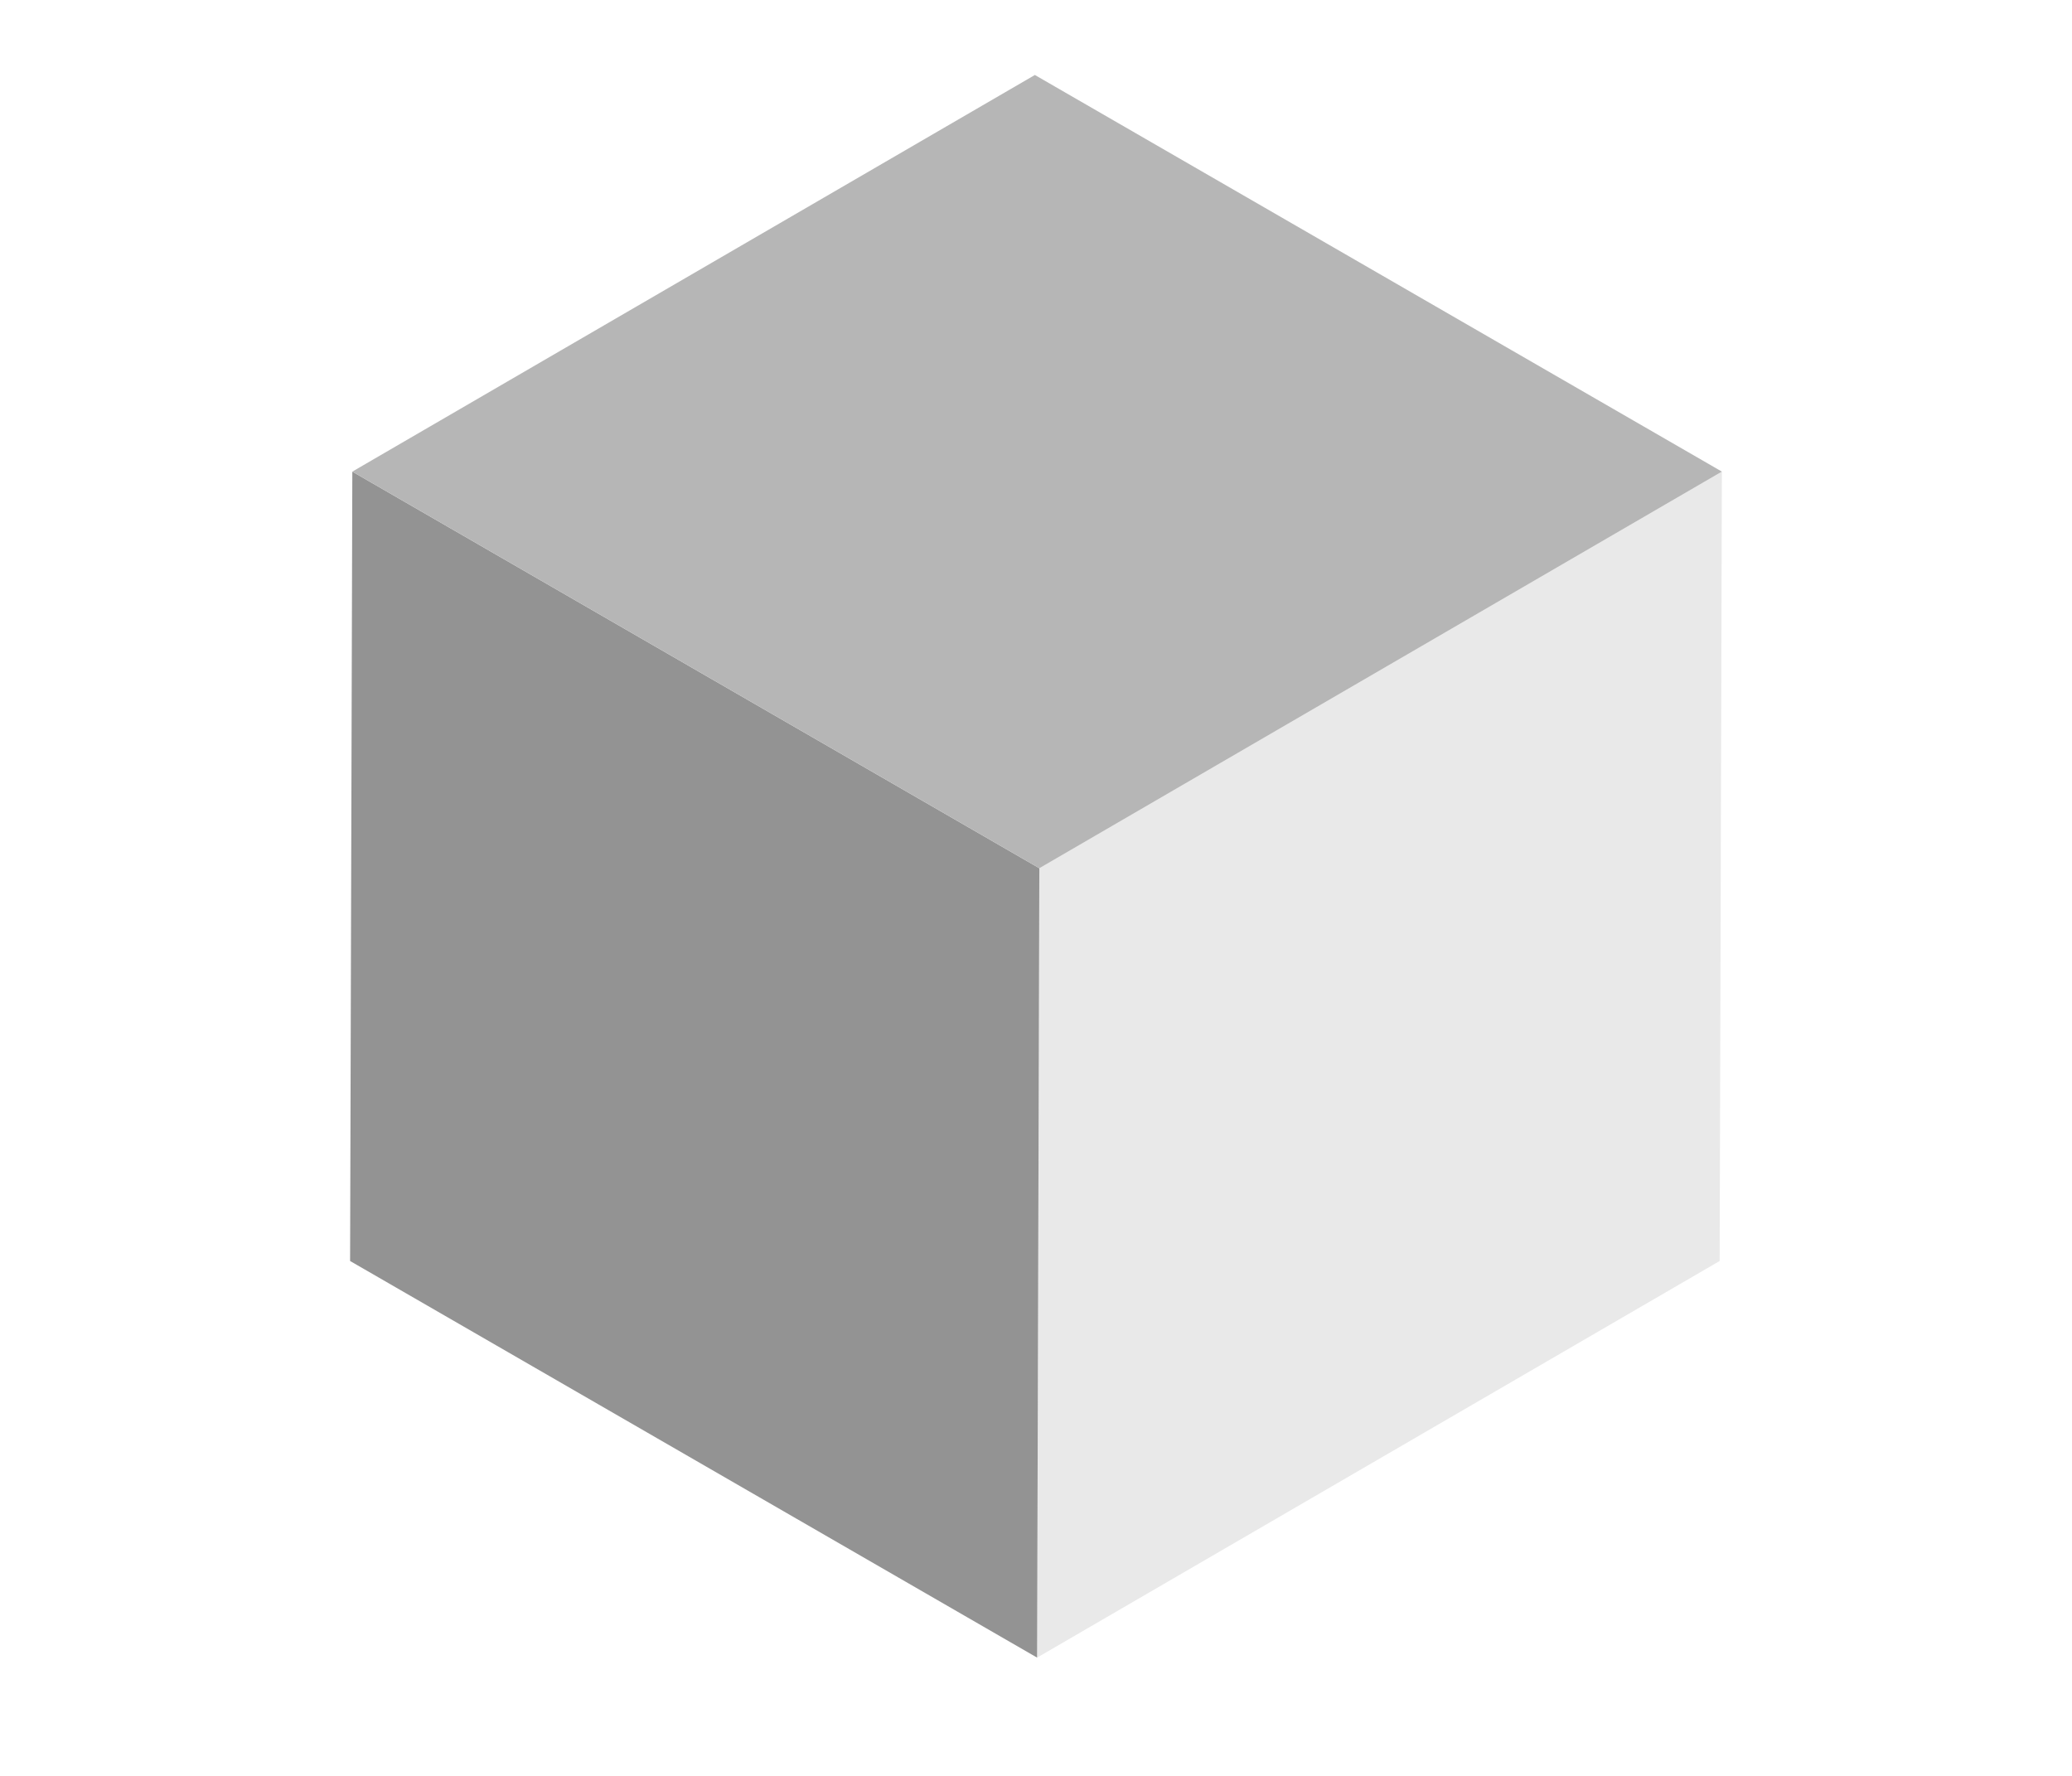
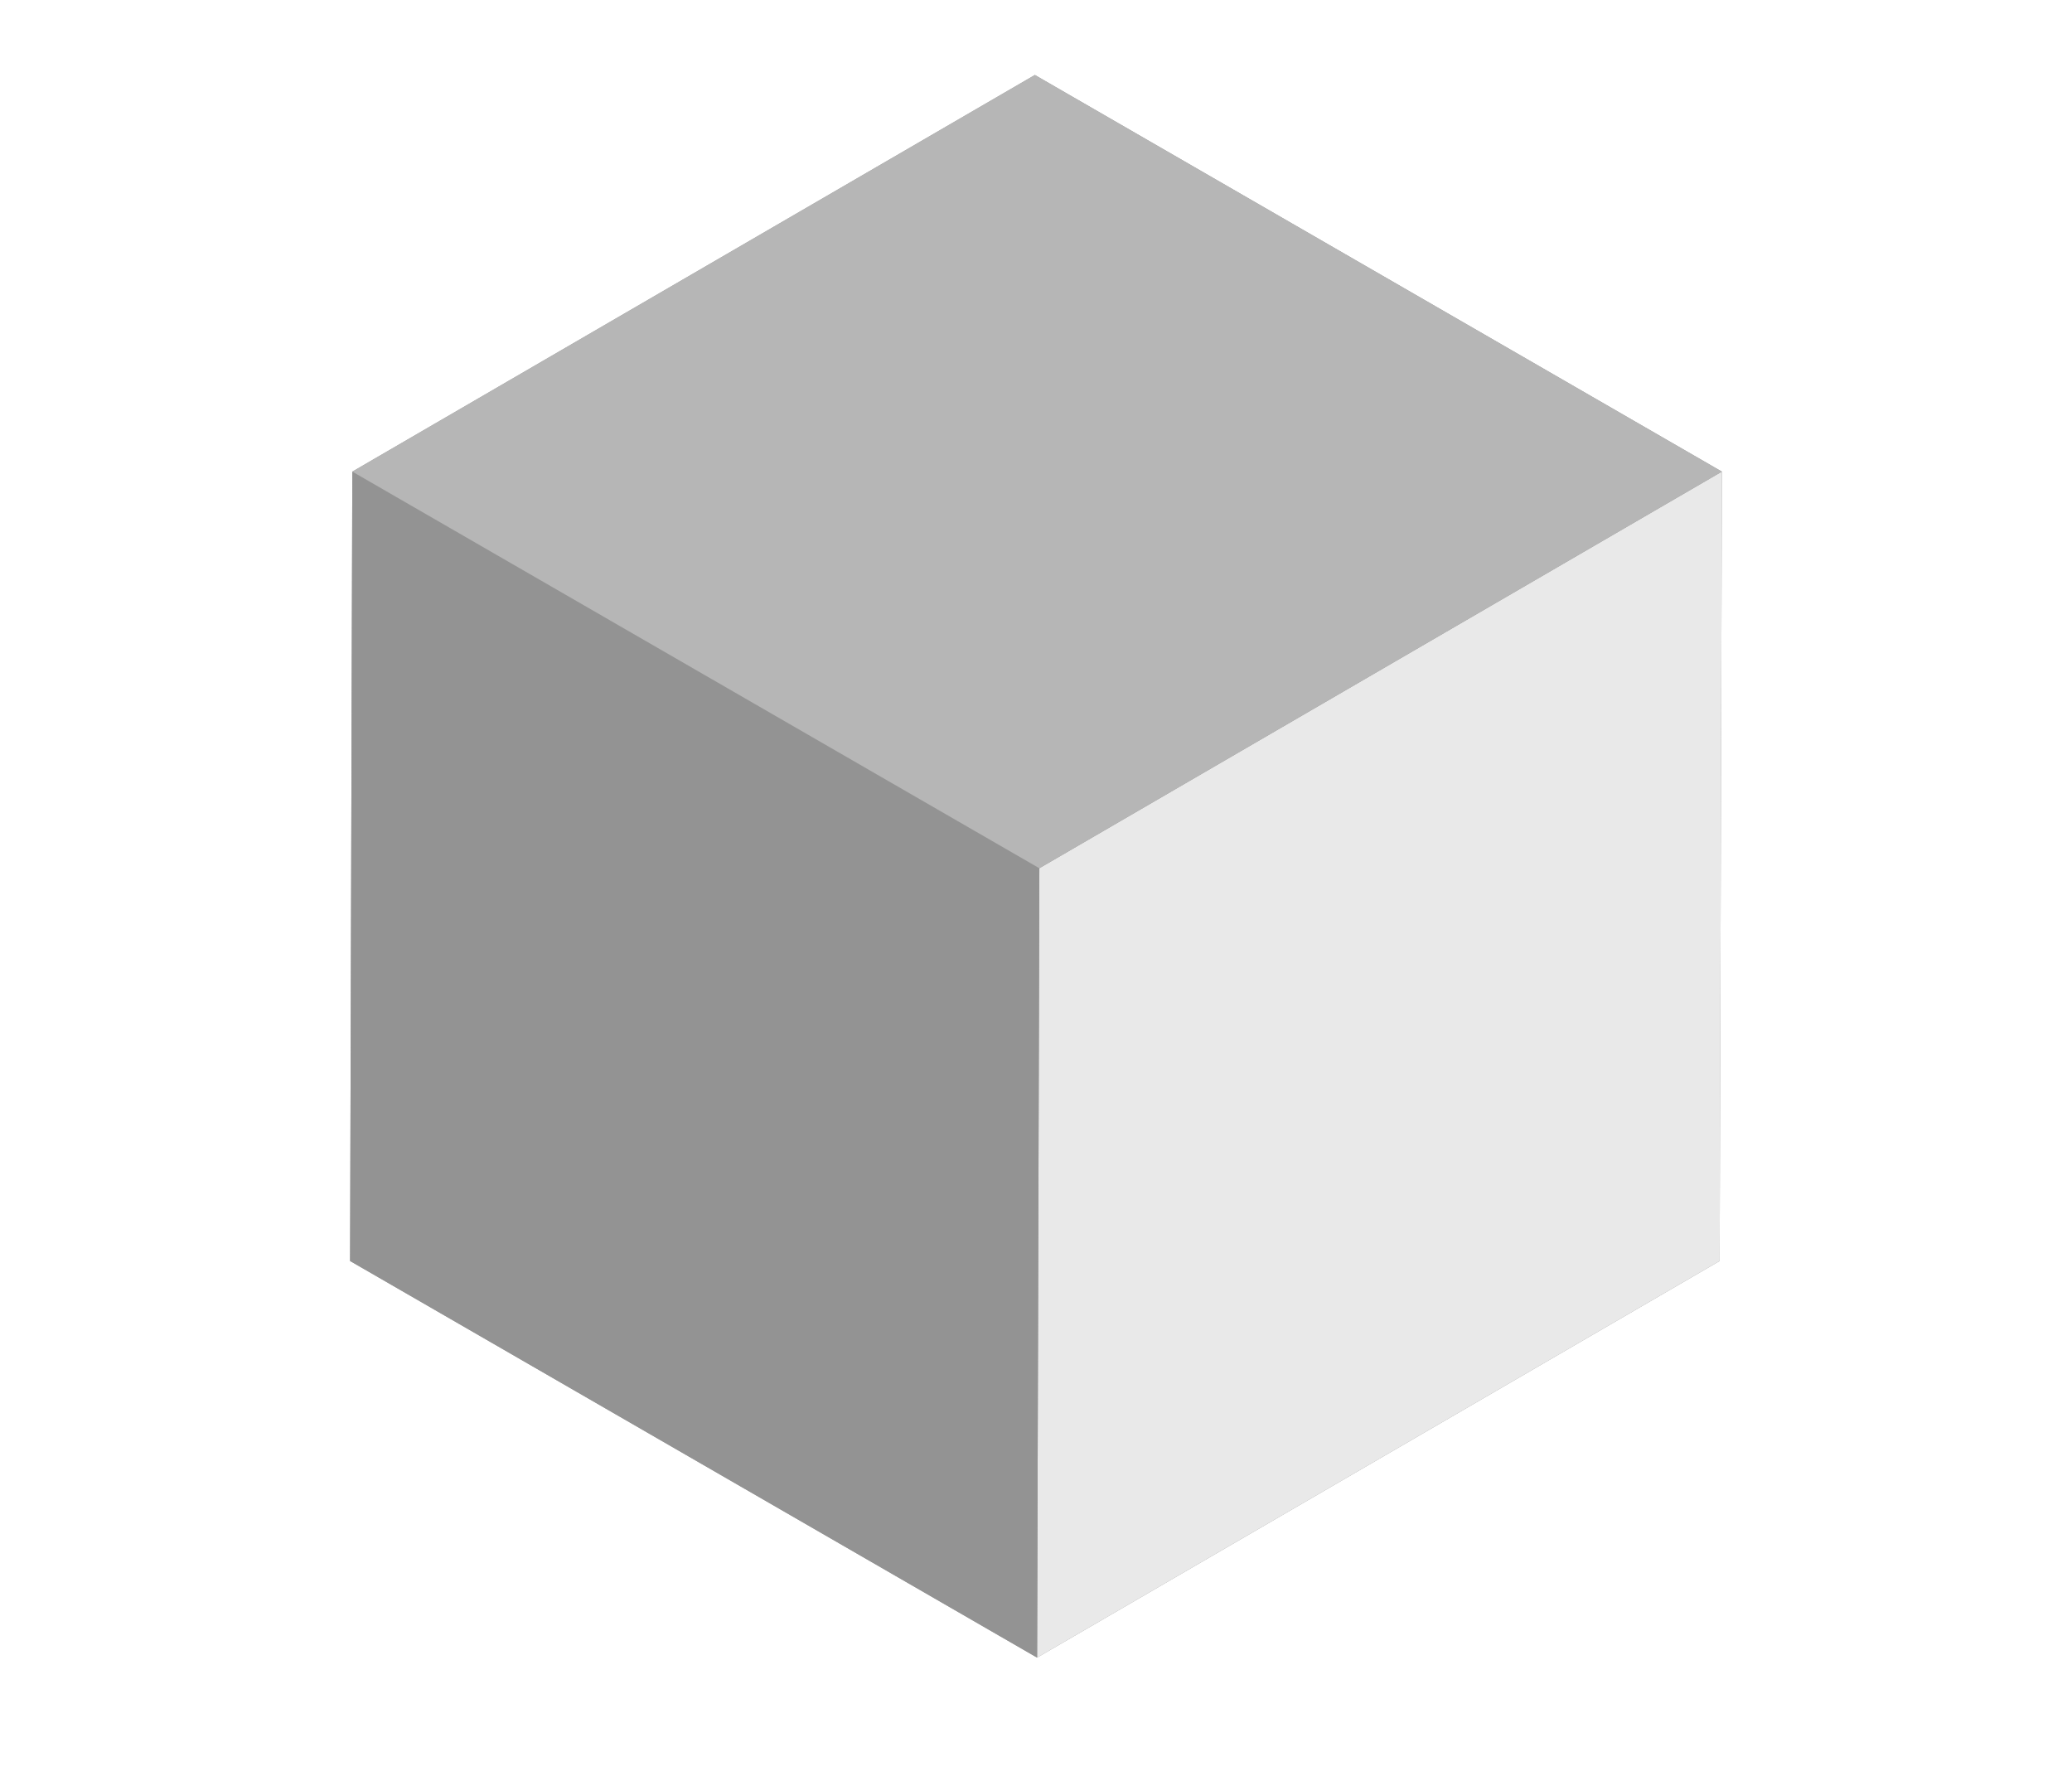
- <svg xmlns="http://www.w3.org/2000/svg" version="1.1" x="0px" y="0px" width="420px" height="360px" viewBox="0 0 420 360" enable-background="new 0 0 420 360" xml:space="preserve">
-   <g id="Layer_1" display="none">
+ <svg xmlns="http://www.w3.org/2000/svg" version="1.1" id="Layer_1" x="0px" y="0px" width="420px" height="360px" viewBox="0 0 420 360" enable-background="new 0 0 420 360" xml:space="preserve">
+   <polygon fill="#939393" points="209.771,15.201 71.417,95.604 70.964,255.625 210.223,336.025 348.577,255.623 349.031,95.603 " />
+   <g id="Layer_1_1_" display="none">
    <g display="inline">
      <g>
        <g enable-background="new    ">
          <g>
            <polygon fill="#E9E9E9" points="422.473,27.722 421.779,272.271 210.342,395.145 211.036,150.596      " />
          </g>
          <g>
-             <polygon fill="#939393" points="211.036,150.596 210.342,395.145 -2.478,272.272 -1.784,27.724      " />
+             <polygon fill="#939393" points="211.036,150.596 210.342,395.145 -2.478,272.271 -1.784,27.724      " />
          </g>
          <g>
            <polygon fill="#B6B6B6" points="422.473,27.722 211.036,150.596 -1.784,27.724 209.652,-95.149      " />
          </g>
        </g>
      </g>
    </g>
  </g>
  <g id="Layer_3" display="none">
    <rect x="-2.478" y="180" display="inline" fill="none" width="420" height="60" />
-     <text transform="matrix(1 0 0 1 5.3779 208.7432)" display="inline">
-       <tspan x="0" y="0" font-family="'Lato-Light'" font-size="39">Campaign</tspan>
-       <tspan x="201.958" y="0" font-family="'Lato-Light'" font-size="39"> </tspan>
-       <tspan x="209.484" y="0" font-family="'Lato-Regular'" font-size="39">Manager</tspan>
-     </text>
+     <text transform="matrix(1 0 0 1 5.3779 208.7432)" display="inline" font-family="'Lato-Light'" font-size="39">Campaign</text>
+     <text transform="matrix(1 0 0 1 207.3359 208.7432)" display="inline" font-family="'Lato-Light'" font-size="39"> </text>
+     <text transform="matrix(1 0 0 1 214.8613 208.7432)" display="inline" font-family="'Lato-Regular'" font-size="39">Manager</text>
  </g>
  <g id="Layer_1_copy">
    <g>
      <g enable-background="new    ">
        <g>
-           <polygon fill="#E9E9E9" points="349.031,95.603 348.577,255.623 210.223,336.026 210.677,176.005     " />
+           <polygon fill="#E9E9E9" points="349.031,95.603 348.577,255.623 210.223,336.025 210.677,176.005     " />
        </g>
        <g>
-           <polygon fill="#939393" points="210.677,176.005 210.223,336.026 70.964,255.625 71.417,95.604     " />
+           <polygon fill="#939393" points="210.677,176.005 210.223,336.025 70.964,255.625 71.417,95.604     " />
        </g>
        <g>
          <polygon fill="#B6B6B6" points="349.031,95.603 210.677,176.005 71.417,95.604 209.771,15.201     " />
        </g>
      </g>
    </g>
  </g>
  <g id="Layer_3_copy" display="none">
    <g display="inline">
-       <path fill="#E9E9E9" d="M31.079,204.103c0.13,0,0.24,0.045,0.332,0.136l0.78,0.839c-0.572,0.611-1.196,1.16-1.872,1.647    c-0.676,0.488-1.414,0.904-2.213,1.248c-0.8,0.345-1.677,0.611-2.633,0.8s-2.005,0.282-3.149,0.282    c-1.911,0-3.663-0.334-5.255-1.004c-1.593-0.669-2.958-1.618-4.095-2.847s-2.025-2.714-2.662-4.456    c-0.637-1.742-0.956-3.679-0.956-5.811c0-2.093,0.328-4.004,0.985-5.733c0.656-1.729,1.58-3.214,2.769-4.456    c1.189-1.24,2.613-2.203,4.271-2.886c1.657-0.683,3.487-1.023,5.489-1.023c1.001,0,1.917,0.075,2.75,0.224    c0.832,0.15,1.608,0.365,2.33,0.645s1.401,0.627,2.038,1.043c0.637,0.416,1.261,0.896,1.872,1.443l-0.604,0.877    c-0.104,0.156-0.267,0.234-0.487,0.234c-0.117,0-0.267-0.068-0.449-0.205s-0.413-0.306-0.692-0.508    c-0.28-0.201-0.618-0.422-1.014-0.662c-0.397-0.24-0.868-0.461-1.414-0.663c-0.546-0.202-1.177-0.37-1.892-0.507    c-0.715-0.137-1.528-0.205-2.438-0.205c-1.677,0-3.218,0.289-4.622,0.867c-1.404,0.579-2.613,1.404-3.627,2.477    c-1.014,1.072-1.804,2.373-2.369,3.9c-0.566,1.527-0.849,3.24-0.849,5.139c0,1.949,0.28,3.691,0.839,5.226    c0.559,1.534,1.332,2.831,2.32,3.891c0.988,1.06,2.155,1.872,3.5,2.438c1.346,0.565,2.805,0.848,4.378,0.848    c0.988,0,1.869-0.064,2.642-0.194s1.485-0.325,2.135-0.585c0.65-0.261,1.254-0.579,1.813-0.956s1.112-0.819,1.658-1.326    c0.065-0.052,0.127-0.094,0.185-0.126C30.932,204.118,31,204.103,31.079,204.103z" />
-       <path fill="#E9E9E9" d="M58.651,208.743H57.11c-0.182,0-0.331-0.049-0.448-0.146s-0.208-0.224-0.273-0.38l-3.256-8.015H39.58    l-3.237,8.015c-0.052,0.144-0.144,0.267-0.273,0.37c-0.13,0.104-0.286,0.156-0.468,0.156h-1.521l11.291-27.593h1.989    L58.651,208.743z M40.185,198.72h12.363l-5.635-13.942c-0.091-0.221-0.182-0.471-0.273-0.75c-0.091-0.279-0.182-0.576-0.273-0.888    c-0.091,0.312-0.182,0.608-0.273,0.888c-0.091,0.279-0.183,0.535-0.273,0.77L40.185,198.72z" />
-       <path fill="#E9E9E9" d="M76.2,201.879c0.078-0.208,0.159-0.412,0.244-0.614c0.084-0.201,0.178-0.393,0.283-0.575l10.842-19.168    c0.104-0.169,0.208-0.273,0.312-0.313s0.247-0.059,0.429-0.059h1.384v27.593h-1.755v-23.517c0-0.338,0.02-0.695,0.059-1.072    l-10.862,19.285c-0.182,0.338-0.442,0.507-0.78,0.507h-0.312c-0.325,0-0.585-0.169-0.78-0.507L64.11,184.135    c0.039,0.377,0.059,0.74,0.059,1.092v23.517h-1.735V181.15h1.365c0.182,0,0.328,0.02,0.439,0.059    c0.11,0.039,0.217,0.144,0.322,0.313l11.134,19.188C75.888,201.073,76.057,201.463,76.2,201.879z" />
-       <path fill="#E9E9E9" d="M99.873,197.628v11.115h-1.989V181.15h7.117c3.237,0,5.678,0.709,7.322,2.126s2.467,3.438,2.467,6.064    c0,1.209-0.224,2.32-0.673,3.334c-0.448,1.015-1.095,1.889-1.94,2.623c-0.845,0.734-1.872,1.307-3.081,1.716    c-1.209,0.41-2.574,0.614-4.095,0.614H99.873z M99.873,196.029h5.128c1.222,0,2.314-0.169,3.276-0.507    c0.961-0.338,1.777-0.807,2.447-1.404s1.183-1.303,1.541-2.116c0.357-0.813,0.537-1.699,0.537-2.661    c0-2.119-0.653-3.751-1.96-4.895s-3.253-1.716-5.84-1.716h-5.128V196.029z" />
-       <path fill="#E9E9E9" d="M138.327,208.743h-1.541c-0.182,0-0.331-0.049-0.448-0.146s-0.208-0.224-0.273-0.38l-3.256-8.015h-13.553    l-3.237,8.015c-0.052,0.144-0.144,0.267-0.273,0.37c-0.13,0.104-0.286,0.156-0.468,0.156h-1.521l11.291-27.593h1.989    L138.327,208.743z M119.86,198.72h12.363l-5.635-13.942c-0.091-0.221-0.182-0.471-0.273-0.75    c-0.091-0.279-0.182-0.576-0.273-0.888c-0.091,0.312-0.182,0.608-0.273,0.888c-0.091,0.279-0.183,0.535-0.273,0.77L119.86,198.72z    " />
+       <path fill="#E9E9E9" d="M31.079,204.104c0.13,0,0.24,0.045,0.332,0.136l0.78,0.839c-0.572,0.611-1.196,1.16-1.872,1.646    c-0.676,0.488-1.414,0.904-2.213,1.248c-0.8,0.346-1.677,0.611-2.633,0.801c-0.956,0.188-2.005,0.281-3.149,0.281    c-1.911,0-3.663-0.334-5.255-1.004c-1.593-0.669-2.958-1.617-4.095-2.847c-1.137-1.229-2.025-2.714-2.662-4.456    s-0.956-3.68-0.956-5.811c0-2.094,0.328-4.004,0.985-5.733c0.656-1.729,1.58-3.214,2.769-4.456    c1.189-1.24,2.613-2.203,4.271-2.887c1.657-0.682,3.487-1.022,5.489-1.022c1.001,0,1.917,0.075,2.75,0.224    c0.832,0.15,1.608,0.365,2.33,0.646c0.722,0.28,1.401,0.627,2.038,1.043c0.637,0.416,1.261,0.896,1.872,1.442l-0.604,0.877    c-0.104,0.156-0.267,0.234-0.487,0.234c-0.117,0-0.267-0.068-0.449-0.205c-0.182-0.137-0.413-0.306-0.692-0.508    c-0.28-0.201-0.618-0.422-1.014-0.662c-0.397-0.24-0.868-0.461-1.414-0.662c-0.546-0.203-1.177-0.371-1.892-0.508    c-0.715-0.137-1.528-0.205-2.438-0.205c-1.677,0-3.218,0.289-4.622,0.867c-1.404,0.579-2.613,1.404-3.627,2.477    c-1.014,1.072-1.804,2.373-2.369,3.9c-0.566,1.527-0.849,3.24-0.849,5.139c0,1.949,0.28,3.691,0.839,5.227    c0.559,1.534,1.332,2.831,2.32,3.891c0.988,1.061,2.155,1.872,3.5,2.438c1.346,0.565,2.805,0.848,4.378,0.848    c0.988,0,1.869-0.063,2.642-0.194c0.773-0.129,1.485-0.324,2.135-0.584c0.65-0.262,1.254-0.58,1.813-0.957    c0.559-0.377,1.112-0.818,1.658-1.325c0.065-0.052,0.127-0.095,0.185-0.126C30.932,204.118,31,204.104,31.079,204.104z" />
+       <path fill="#E9E9E9" d="M58.651,208.743H57.11c-0.182,0-0.331-0.05-0.448-0.146c-0.117-0.098-0.208-0.225-0.273-0.381    l-3.256-8.015H39.58l-3.237,8.015c-0.052,0.145-0.144,0.268-0.273,0.37c-0.13,0.104-0.286,0.156-0.468,0.156h-1.521l11.291-27.593    h1.989L58.651,208.743z M40.185,198.721h12.363l-5.635-13.943c-0.091-0.221-0.182-0.471-0.273-0.75    c-0.091-0.278-0.182-0.575-0.273-0.887c-0.091,0.312-0.182,0.607-0.273,0.887c-0.091,0.279-0.183,0.535-0.273,0.771    L40.185,198.721z" />
+       <path fill="#E9E9E9" d="M76.2,201.879c0.078-0.208,0.159-0.412,0.244-0.613c0.084-0.201,0.178-0.394,0.283-0.576l10.842-19.168    c0.104-0.168,0.208-0.272,0.312-0.313s0.247-0.059,0.429-0.059h1.384v27.593h-1.755v-23.517c0-0.338,0.02-0.695,0.059-1.072    l-10.862,19.285c-0.182,0.338-0.442,0.506-0.78,0.506h-0.312c-0.325,0-0.585-0.168-0.78-0.506L64.11,184.135    c0.039,0.377,0.059,0.74,0.059,1.092v23.518h-1.735V181.15h1.365c0.182,0,0.328,0.02,0.439,0.059    c0.11,0.039,0.217,0.145,0.322,0.313l11.134,19.188C75.888,201.073,76.057,201.463,76.2,201.879z" />
+       <path fill="#E9E9E9" d="M99.873,197.628v11.115h-1.989V181.15h7.117c3.237,0,5.678,0.709,7.322,2.125    c1.644,1.418,2.467,3.438,2.467,6.064c0,1.209-0.224,2.32-0.673,3.334c-0.448,1.016-1.095,1.889-1.94,2.623    c-0.845,0.734-1.872,1.307-3.081,1.717c-1.209,0.409-2.574,0.613-4.095,0.613L99.873,197.628L99.873,197.628z M99.873,196.029    h5.128c1.222,0,2.314-0.17,3.276-0.508c0.961-0.338,1.777-0.807,2.447-1.403s1.183-1.304,1.541-2.116    c0.357-0.813,0.537-1.699,0.537-2.661c0-2.118-0.653-3.751-1.96-4.896c-1.307-1.144-3.253-1.715-5.84-1.715h-5.128L99.873,196.029    L99.873,196.029z" />
+       <path fill="#E9E9E9" d="M138.327,208.743h-1.541c-0.182,0-0.331-0.05-0.448-0.146c-0.117-0.098-0.208-0.225-0.273-0.381    l-3.256-8.015h-13.553l-3.237,8.015c-0.052,0.145-0.144,0.268-0.273,0.37c-0.13,0.104-0.286,0.156-0.468,0.156h-1.521    l11.291-27.593h1.989L138.327,208.743z M119.86,198.721h12.363l-5.635-13.943c-0.091-0.221-0.182-0.471-0.273-0.75    c-0.091-0.278-0.182-0.575-0.273-0.887c-0.091,0.312-0.182,0.607-0.273,0.887s-0.183,0.535-0.273,0.771L119.86,198.721z" />
      <path fill="#E9E9E9" d="M144.839,208.743h-2.009V181.15h2.009V208.743z" />
-       <path fill="#E9E9E9" d="M165.041,207.437c0.949,0,1.813-0.049,2.593-0.146c0.78-0.097,1.504-0.243,2.174-0.438    c0.669-0.195,1.307-0.432,1.911-0.712c0.604-0.279,1.212-0.595,1.823-0.945v-7.43h-5.304c-0.143,0-0.263-0.045-0.361-0.137    c-0.097-0.091-0.146-0.194-0.146-0.312v-1.092h7.625v9.808c-0.689,0.481-1.404,0.91-2.145,1.287    c-0.741,0.378-1.534,0.692-2.379,0.946c-0.845,0.253-1.755,0.448-2.73,0.585c-0.975,0.137-2.042,0.204-3.198,0.204    c-1.989,0-3.806-0.334-5.45-1.004c-1.645-0.669-3.055-1.618-4.231-2.847c-1.177-1.229-2.09-2.714-2.74-4.456    c-0.65-1.742-0.975-3.679-0.975-5.811s0.325-4.066,0.975-5.802c0.65-1.735,1.573-3.218,2.769-4.446    c1.196-1.229,2.648-2.177,4.358-2.847c1.709-0.669,3.624-1.004,5.743-1.004c1.053,0,2.024,0.071,2.915,0.214    c0.89,0.144,1.719,0.355,2.486,0.635s1.482,0.623,2.145,1.033c0.663,0.409,1.3,0.881,1.911,1.414l-0.527,0.857    c-0.117,0.195-0.28,0.293-0.487,0.293c-0.117,0-0.228-0.026-0.332-0.078c-0.195-0.078-0.478-0.26-0.848-0.547    c-0.371-0.285-0.871-0.584-1.501-0.896c-0.631-0.313-1.42-0.592-2.37-0.838c-0.949-0.248-2.099-0.371-3.451-0.371    c-1.794,0-3.413,0.286-4.855,0.857c-1.443,0.572-2.675,1.392-3.695,2.457c-1.021,1.066-1.807,2.367-2.359,3.9    c-0.553,1.534-0.829,3.257-0.829,5.168c0,1.949,0.28,3.698,0.839,5.245c0.559,1.547,1.342,2.856,2.35,3.93    c1.007,1.072,2.216,1.895,3.627,2.467C161.781,207.15,163.337,207.437,165.041,207.437z" />
-       <path fill="#E9E9E9" d="M183.194,181.219c0.104,0.046,0.214,0.146,0.332,0.303l17.862,23.906c-0.039-0.39-0.059-0.767-0.059-1.131    V181.15h1.755v27.593h-0.956c-0.299,0-0.54-0.13-0.722-0.39l-17.94-23.946c0.039,0.39,0.059,0.761,0.059,1.111v23.225h-1.735    V181.15h0.975C182.947,181.15,183.09,181.174,183.194,181.219z" />
-       <path fill="#939393" d="M231.739,199.627c0.137,0.345,0.27,0.692,0.399,1.043c0.13-0.363,0.267-0.712,0.41-1.043    c0.143-0.331,0.305-0.666,0.487-1.004l9.457-17.18c0.169-0.299,0.345-0.48,0.527-0.547c0.182-0.064,0.441-0.097,0.779-0.097h2.789    v27.943h-3.315v-20.534c0-0.272,0.007-0.564,0.02-0.877s0.032-0.631,0.059-0.955l-9.574,17.472    c-0.325,0.585-0.78,0.878-1.365,0.878h-0.546c-0.585,0-1.04-0.293-1.365-0.878l-9.789-17.53c0.039,0.338,0.068,0.67,0.088,0.994    c0.02,0.325,0.029,0.624,0.029,0.896v20.534h-3.315V180.8h2.789c0.338,0,0.598,0.032,0.78,0.097    c0.182,0.066,0.357,0.248,0.526,0.547l9.652,17.199C231.443,198.954,231.603,199.282,231.739,199.627z" />
-       <path fill="#939393" d="M276.385,208.743h-2.925c-0.339,0-0.611-0.084-0.819-0.254c-0.208-0.168-0.364-0.383-0.468-0.644    l-2.613-6.746h-12.539l-2.612,6.746c-0.092,0.234-0.247,0.442-0.468,0.624c-0.222,0.183-0.495,0.273-0.819,0.273h-2.925    l11.173-27.943h3.842L276.385,208.743z M258.074,198.369h10.433L264.119,187c-0.286-0.701-0.565-1.578-0.839-2.632    c-0.143,0.533-0.282,1.024-0.419,1.472c-0.137,0.449-0.271,0.842-0.399,1.18L258.074,198.369z" />
-       <path fill="#939393" d="M282.614,180.926c0.162,0.086,0.348,0.258,0.556,0.518l16.186,21.06c-0.039-0.338-0.065-0.666-0.078-0.984    c-0.014-0.318-0.02-0.627-0.02-0.927V180.8h3.314v27.943h-1.911c-0.299,0-0.549-0.052-0.75-0.156    c-0.202-0.104-0.4-0.279-0.595-0.526L283.15,187.02c0.026,0.326,0.046,0.645,0.059,0.956s0.02,0.599,0.02,0.858v19.909h-3.315    V180.8h1.95C282.201,180.8,282.451,180.842,282.614,180.926z" />
-       <path fill="#939393" d="M332.388,208.743h-2.925c-0.339,0-0.611-0.084-0.819-0.254c-0.208-0.168-0.364-0.383-0.468-0.644    l-2.613-6.746h-12.539l-2.612,6.746c-0.092,0.234-0.247,0.442-0.468,0.624c-0.222,0.183-0.495,0.273-0.819,0.273h-2.925    l11.173-27.943h3.842L332.388,208.743z M314.077,198.369h10.433L320.122,187c-0.286-0.701-0.565-1.578-0.839-2.632    c-0.143,0.533-0.282,1.024-0.419,1.472c-0.137,0.449-0.271,0.842-0.399,1.18L314.077,198.369z" />
-       <path fill="#939393" d="M347.558,205.994c0.754,0,1.446-0.036,2.077-0.107c0.63-0.071,1.225-0.179,1.784-0.322    c0.559-0.143,1.085-0.314,1.579-0.517c0.494-0.201,0.988-0.432,1.482-0.692v-6.162h-4.329c-0.247,0-0.445-0.071-0.595-0.214    c-0.149-0.144-0.225-0.318-0.225-0.526v-2.146h8.58v10.725c-0.702,0.508-1.434,0.949-2.193,1.326    c-0.761,0.378-1.573,0.692-2.438,0.946c-0.865,0.253-1.791,0.441-2.779,0.565c-0.988,0.123-2.061,0.185-3.218,0.185    c-2.027,0-3.887-0.348-5.576-1.043c-1.69-0.695-3.146-1.67-4.368-2.925c-1.223-1.255-2.175-2.759-2.857-4.515    c-0.682-1.755-1.023-3.686-1.023-5.791c0-2.132,0.335-4.076,1.004-5.83c0.67-1.756,1.625-3.26,2.867-4.515    c1.241-1.255,2.742-2.226,4.504-2.915s3.734-1.033,5.919-1.033c1.104,0,2.132,0.08,3.081,0.243    c0.948,0.163,1.829,0.396,2.642,0.702s1.563,0.676,2.253,1.111c0.688,0.436,1.332,0.926,1.93,1.473l-1.072,1.716    c-0.221,0.351-0.507,0.526-0.857,0.526c-0.209,0-0.437-0.071-0.683-0.215c-0.325-0.182-0.689-0.402-1.093-0.662    c-0.402-0.261-0.894-0.511-1.472-0.752c-0.579-0.24-1.261-0.445-2.048-0.613c-0.786-0.17-1.719-0.254-2.798-0.254    c-1.573,0-2.997,0.257-4.271,0.77c-1.274,0.515-2.359,1.248-3.257,2.204c-0.896,0.956-1.586,2.112-2.066,3.472    c-0.481,1.357-0.722,2.883-0.722,4.572c0,1.768,0.25,3.344,0.751,4.729c0.5,1.385,1.205,2.558,2.115,3.52    c0.91,0.963,1.989,1.697,3.237,2.204S346.05,205.994,347.558,205.994z" />
-       <path fill="#939393" d="M380.942,180.8v3.081h-13.416v9.282h10.861v2.964h-10.861v9.535h13.416v3.081h-17.219V180.8H380.942z" />
-       <path fill="#939393" d="M390.536,197.082v11.661h-3.764V180.8h7.897c1.768,0,3.295,0.179,4.582,0.536s2.35,0.875,3.188,1.551    s1.459,1.491,1.862,2.447c0.402,0.955,0.604,2.024,0.604,3.207c0,0.988-0.156,1.911-0.468,2.77    c-0.313,0.857-0.764,1.628-1.355,2.311s-1.313,1.265-2.164,1.745c-0.852,0.481-1.817,0.845-2.896,1.092    c0.469,0.273,0.884,0.67,1.248,1.189l8.151,11.096h-3.354c-0.688,0-1.196-0.267-1.521-0.8l-7.254-9.983    c-0.222-0.313-0.462-0.536-0.722-0.673s-0.65-0.205-1.17-0.205H390.536z M390.536,194.333h3.958c1.104,0,2.077-0.134,2.915-0.4    c0.839-0.266,1.541-0.644,2.106-1.131s0.991-1.069,1.277-1.745c0.285-0.676,0.429-1.424,0.429-2.242    c0-1.664-0.549-2.918-1.647-3.764s-2.733-1.268-4.904-1.268h-4.134V194.333z" />
+       <path fill="#E9E9E9" d="M165.041,207.438c0.949,0,1.813-0.049,2.593-0.146c0.78-0.098,1.504-0.243,2.174-0.438    c0.669-0.195,1.307-0.433,1.911-0.713c0.604-0.279,1.212-0.595,1.823-0.945v-7.43h-5.304c-0.143,0-0.263-0.045-0.361-0.137    c-0.097-0.091-0.146-0.193-0.146-0.313v-1.092h7.625v9.809c-0.689,0.48-1.404,0.91-2.145,1.287    c-0.741,0.378-1.534,0.691-2.379,0.945c-0.845,0.254-1.755,0.448-2.73,0.586c-0.975,0.137-2.042,0.203-3.198,0.203    c-1.989,0-3.806-0.334-5.45-1.004c-1.645-0.669-3.055-1.617-4.231-2.847c-1.177-1.229-2.09-2.714-2.74-4.456    s-0.975-3.68-0.975-5.811c0-2.133,0.325-4.066,0.975-5.803c0.65-1.734,1.573-3.218,2.769-4.445    c1.196-1.229,2.648-2.178,4.358-2.848c1.709-0.669,3.624-1.004,5.743-1.004c1.053,0,2.024,0.071,2.915,0.214    c0.89,0.144,1.719,0.355,2.486,0.636c0.767,0.279,1.482,0.623,2.145,1.033c0.663,0.408,1.3,0.881,1.911,1.413l-0.527,0.857    c-0.117,0.194-0.28,0.293-0.487,0.293c-0.117,0-0.228-0.026-0.332-0.078c-0.195-0.078-0.478-0.261-0.848-0.547    c-0.371-0.285-0.871-0.584-1.501-0.896c-0.631-0.313-1.42-0.593-2.37-0.839c-0.949-0.248-2.099-0.37-3.451-0.37    c-1.794,0-3.413,0.285-4.855,0.856c-1.443,0.571-2.675,1.392-3.695,2.457c-1.021,1.065-1.807,2.366-2.359,3.899    c-0.553,1.534-0.829,3.258-0.829,5.168c0,1.949,0.28,3.698,0.839,5.246c0.559,1.547,1.342,2.855,2.35,3.93    c1.007,1.072,2.216,1.895,3.627,2.467C161.781,207.15,163.337,207.438,165.041,207.438z" />
+       <path fill="#E9E9E9" d="M183.194,181.219c0.104,0.047,0.214,0.146,0.332,0.303l17.862,23.906c-0.039-0.39-0.059-0.767-0.059-1.131    V181.15h1.755v27.593h-0.956c-0.299,0-0.54-0.13-0.722-0.39l-17.94-23.946c0.039,0.39,0.059,0.761,0.059,1.11v23.226h-1.735    V181.15h0.975C182.947,181.15,183.09,181.174,183.194,181.219z" />
+       <path fill="#939393" d="M231.738,199.627c0.138,0.346,0.271,0.691,0.4,1.043c0.129-0.363,0.266-0.712,0.409-1.043    s0.306-0.666,0.487-1.004l9.457-17.18c0.169-0.299,0.345-0.48,0.527-0.547c0.182-0.064,0.44-0.098,0.778-0.098h2.789v27.943    h-3.315v-20.534c0-0.272,0.008-0.563,0.021-0.877s0.032-0.631,0.06-0.955l-9.574,17.472c-0.325,0.586-0.78,0.879-1.365,0.879    h-0.546c-0.585,0-1.04-0.293-1.365-0.879l-9.789-17.529c0.039,0.338,0.067,0.67,0.088,0.994s0.029,0.623,0.029,0.896v20.534    h-3.315V180.8h2.789c0.338,0,0.598,0.032,0.78,0.097c0.183,0.066,0.356,0.248,0.526,0.547l9.651,17.199    C231.443,198.954,231.604,199.282,231.738,199.627z" />
+       <path fill="#939393" d="M276.385,208.743h-2.925c-0.339,0-0.61-0.084-0.819-0.254c-0.207-0.169-0.363-0.384-0.468-0.644    l-2.612-6.746h-12.539l-2.612,6.746c-0.093,0.233-0.247,0.441-0.468,0.623c-0.223,0.184-0.496,0.273-0.819,0.273h-2.925    l11.173-27.943h3.842L276.385,208.743z M258.074,198.369h10.433L264.119,187c-0.286-0.701-0.564-1.578-0.84-2.632    c-0.143,0.532-0.281,1.024-0.418,1.472c-0.137,0.449-0.271,0.842-0.399,1.18L258.074,198.369z" />
+       <path fill="#939393" d="M282.614,180.926c0.161,0.086,0.348,0.258,0.556,0.518l16.186,21.061    c-0.039-0.338-0.064-0.666-0.078-0.984c-0.014-0.317-0.02-0.627-0.02-0.927V180.8h3.314v27.943h-1.911    c-0.3,0-0.55-0.052-0.75-0.156c-0.202-0.104-0.399-0.278-0.595-0.526L283.15,187.02c0.025,0.326,0.045,0.646,0.059,0.957    c0.014,0.311,0.02,0.599,0.02,0.857v19.909h-3.314V180.8h1.949C282.201,180.8,282.451,180.842,282.614,180.926z" />
+       <path fill="#939393" d="M332.388,208.743h-2.925c-0.339,0-0.611-0.084-0.819-0.254c-0.208-0.169-0.363-0.384-0.468-0.644    l-2.612-6.746h-12.539l-2.612,6.746c-0.092,0.233-0.247,0.441-0.468,0.623c-0.223,0.184-0.495,0.273-0.819,0.273H306.2    l11.173-27.943h3.842L332.388,208.743z M314.077,198.369h10.433L320.122,187c-0.286-0.701-0.565-1.578-0.839-2.632    c-0.144,0.532-0.282,1.024-0.419,1.472c-0.138,0.449-0.271,0.842-0.399,1.18L314.077,198.369z" />
+       <path fill="#939393" d="M347.558,205.994c0.755,0,1.446-0.036,2.077-0.107c0.63-0.07,1.226-0.179,1.784-0.322    c0.559-0.143,1.085-0.313,1.579-0.517c0.494-0.2,0.988-0.432,1.482-0.692v-6.162h-4.329c-0.247,0-0.445-0.07-0.596-0.213    c-0.148-0.145-0.225-0.318-0.225-0.526v-2.146h8.58v10.725c-0.702,0.508-1.435,0.949-2.193,1.326    c-0.761,0.377-1.573,0.691-2.438,0.945c-0.865,0.254-1.791,0.441-2.779,0.565c-0.988,0.123-2.061,0.185-3.218,0.185    c-2.027,0-3.887-0.348-5.576-1.043c-1.69-0.695-3.146-1.67-4.368-2.925c-1.223-1.255-2.175-2.759-2.856-4.515    c-0.683-1.756-1.023-3.687-1.023-5.791c0-2.133,0.335-4.076,1.004-5.83c0.67-1.756,1.625-3.26,2.867-4.516    c1.241-1.254,2.742-2.226,4.504-2.914c1.762-0.689,3.734-1.034,5.919-1.034c1.104,0,2.132,0.081,3.081,0.243    c0.948,0.164,1.829,0.396,2.642,0.703c0.813,0.306,1.563,0.676,2.253,1.11c0.688,0.437,1.332,0.926,1.931,1.474l-1.072,1.715    c-0.221,0.352-0.507,0.526-0.856,0.526c-0.209,0-0.438-0.071-0.684-0.215c-0.325-0.183-0.688-0.401-1.093-0.662    c-0.402-0.261-0.895-0.511-1.472-0.752c-0.579-0.239-1.262-0.444-2.049-0.612c-0.785-0.17-1.719-0.254-2.798-0.254    c-1.572,0-2.997,0.256-4.271,0.77c-1.274,0.515-2.359,1.248-3.257,2.203c-0.896,0.957-1.586,2.113-2.066,3.473    c-0.481,1.357-0.722,2.883-0.722,4.572c0,1.768,0.25,3.344,0.751,4.729c0.5,1.385,1.205,2.559,2.114,3.521    c0.91,0.963,1.989,1.696,3.237,2.204C344.671,205.741,346.05,205.994,347.558,205.994z" />
+       <path fill="#939393" d="M380.942,180.8v3.081h-13.416v9.282h10.86v2.964h-10.86v9.535h13.416v3.081h-17.22V180.8H380.942z" />
+       <path fill="#939393" d="M390.536,197.082v11.661h-3.764V180.8h7.896c1.769,0,3.295,0.179,4.582,0.536s2.35,0.875,3.188,1.551    c0.838,0.676,1.459,1.491,1.861,2.447c0.402,0.955,0.604,2.023,0.604,3.207c0,0.988-0.156,1.911-0.468,2.77    c-0.313,0.857-0.765,1.629-1.355,2.312s-1.313,1.265-2.164,1.745c-0.852,0.48-1.817,0.845-2.896,1.092    c0.469,0.273,0.884,0.67,1.247,1.189l8.151,11.096h-3.354c-0.688,0-1.196-0.268-1.521-0.801l-7.254-9.982    c-0.222-0.313-0.462-0.536-0.722-0.673c-0.261-0.138-0.65-0.205-1.17-0.205L390.536,197.082L390.536,197.082z M390.536,194.333    h3.958c1.104,0,2.077-0.134,2.915-0.399c0.839-0.267,1.541-0.645,2.105-1.132c0.565-0.487,0.991-1.069,1.277-1.745    c0.285-0.676,0.429-1.424,0.429-2.242c0-1.664-0.549-2.918-1.646-3.764c-1.099-0.846-2.733-1.268-4.904-1.268h-4.134V194.333z" />
    </g>
  </g>
</svg>
